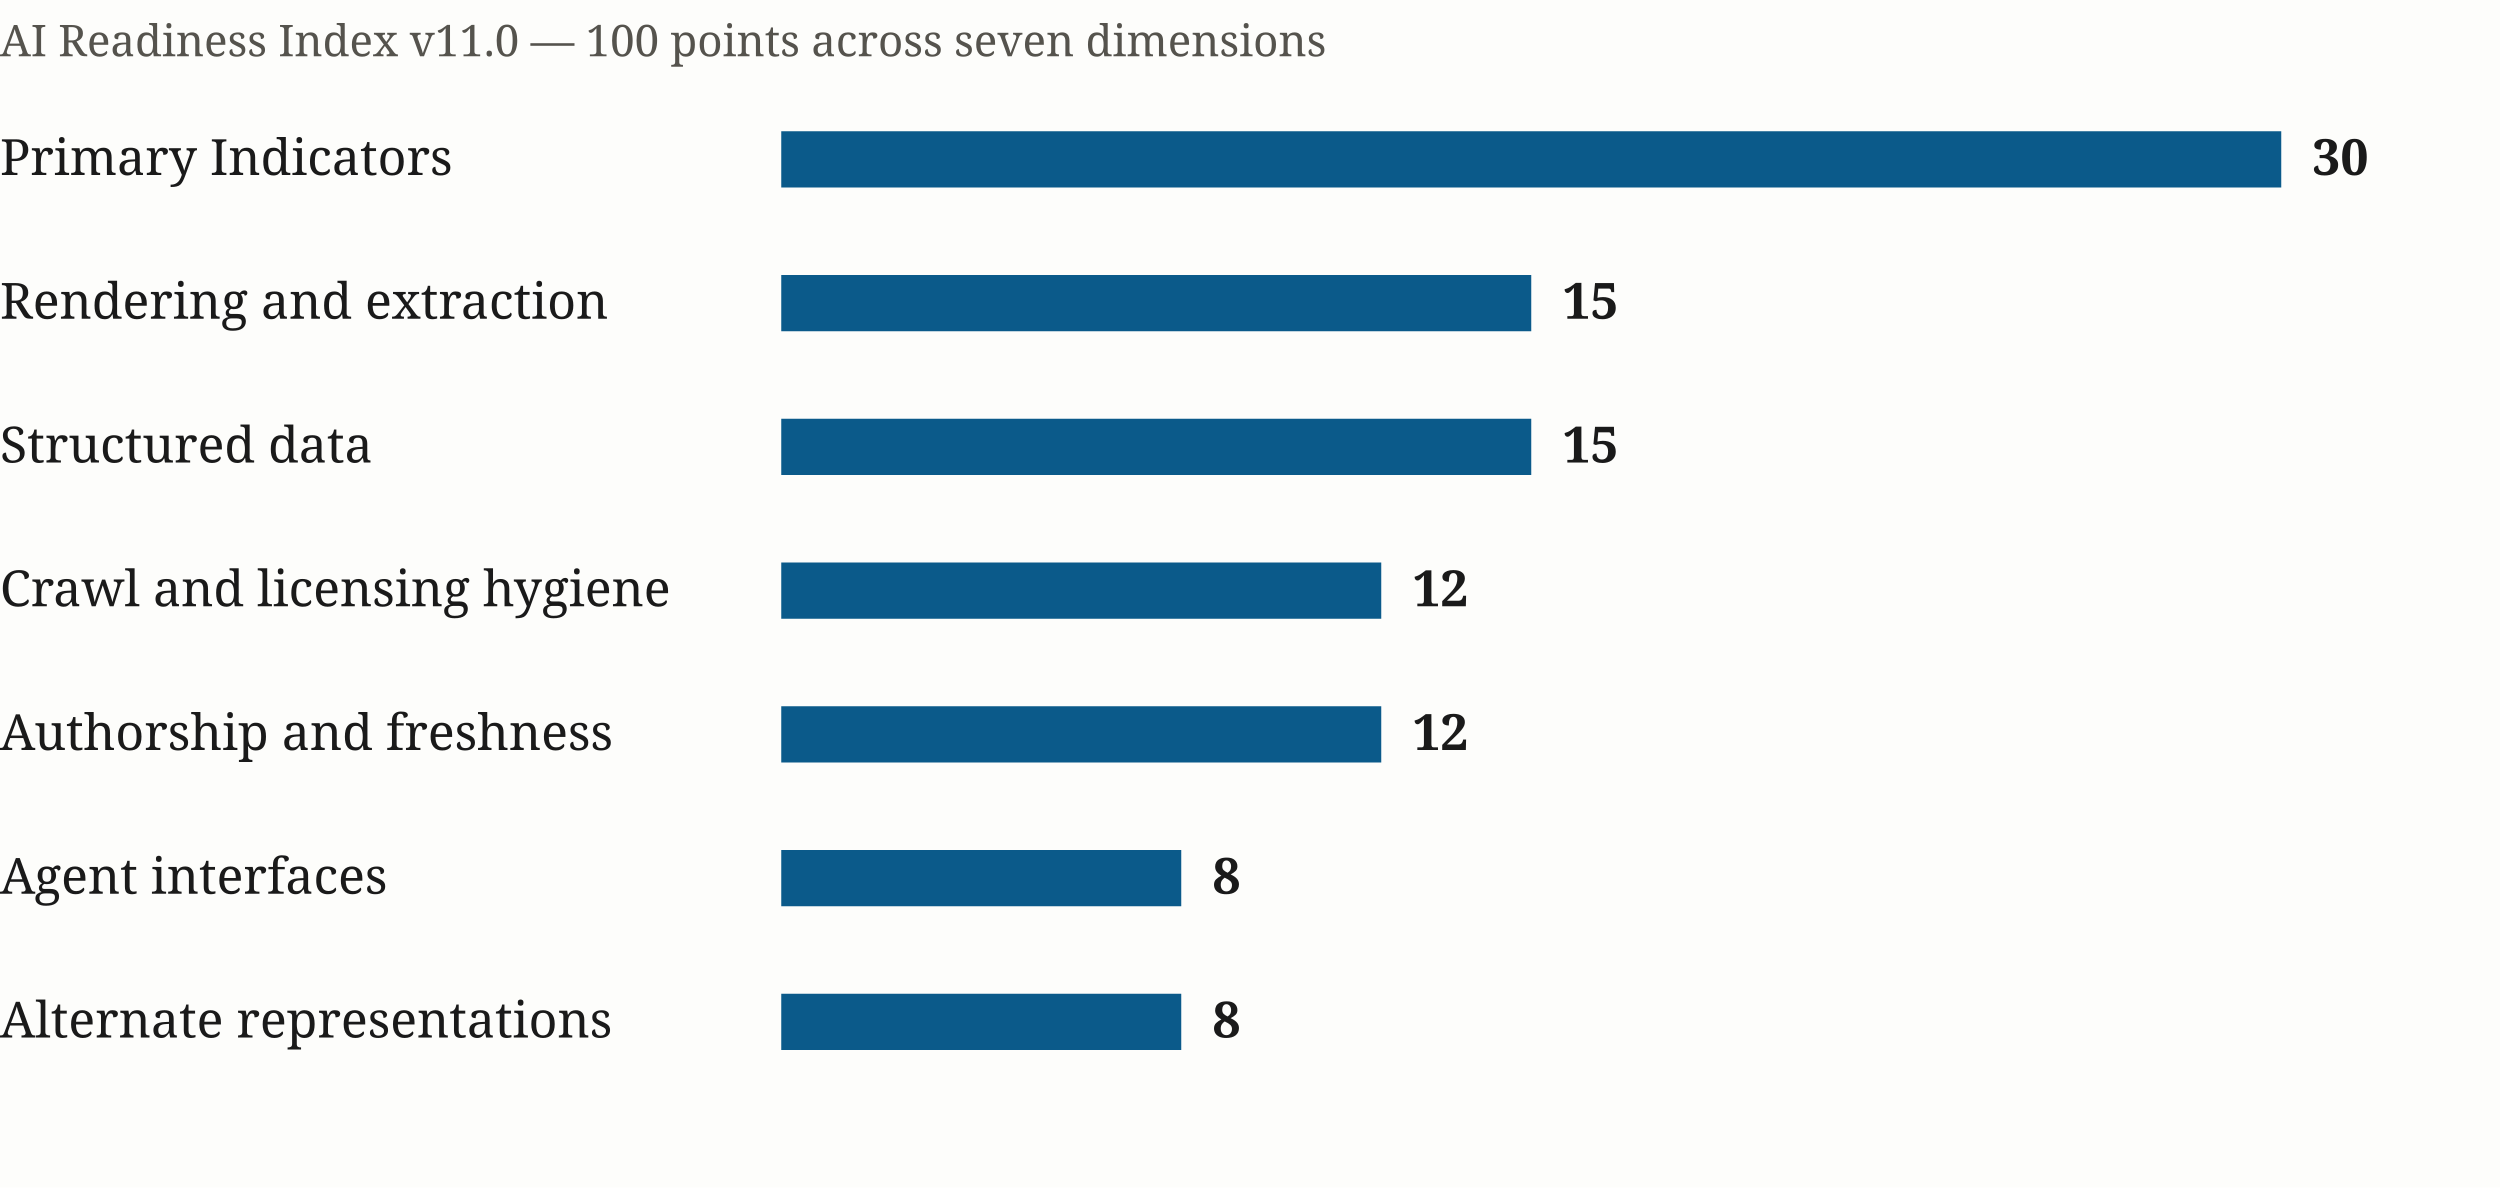
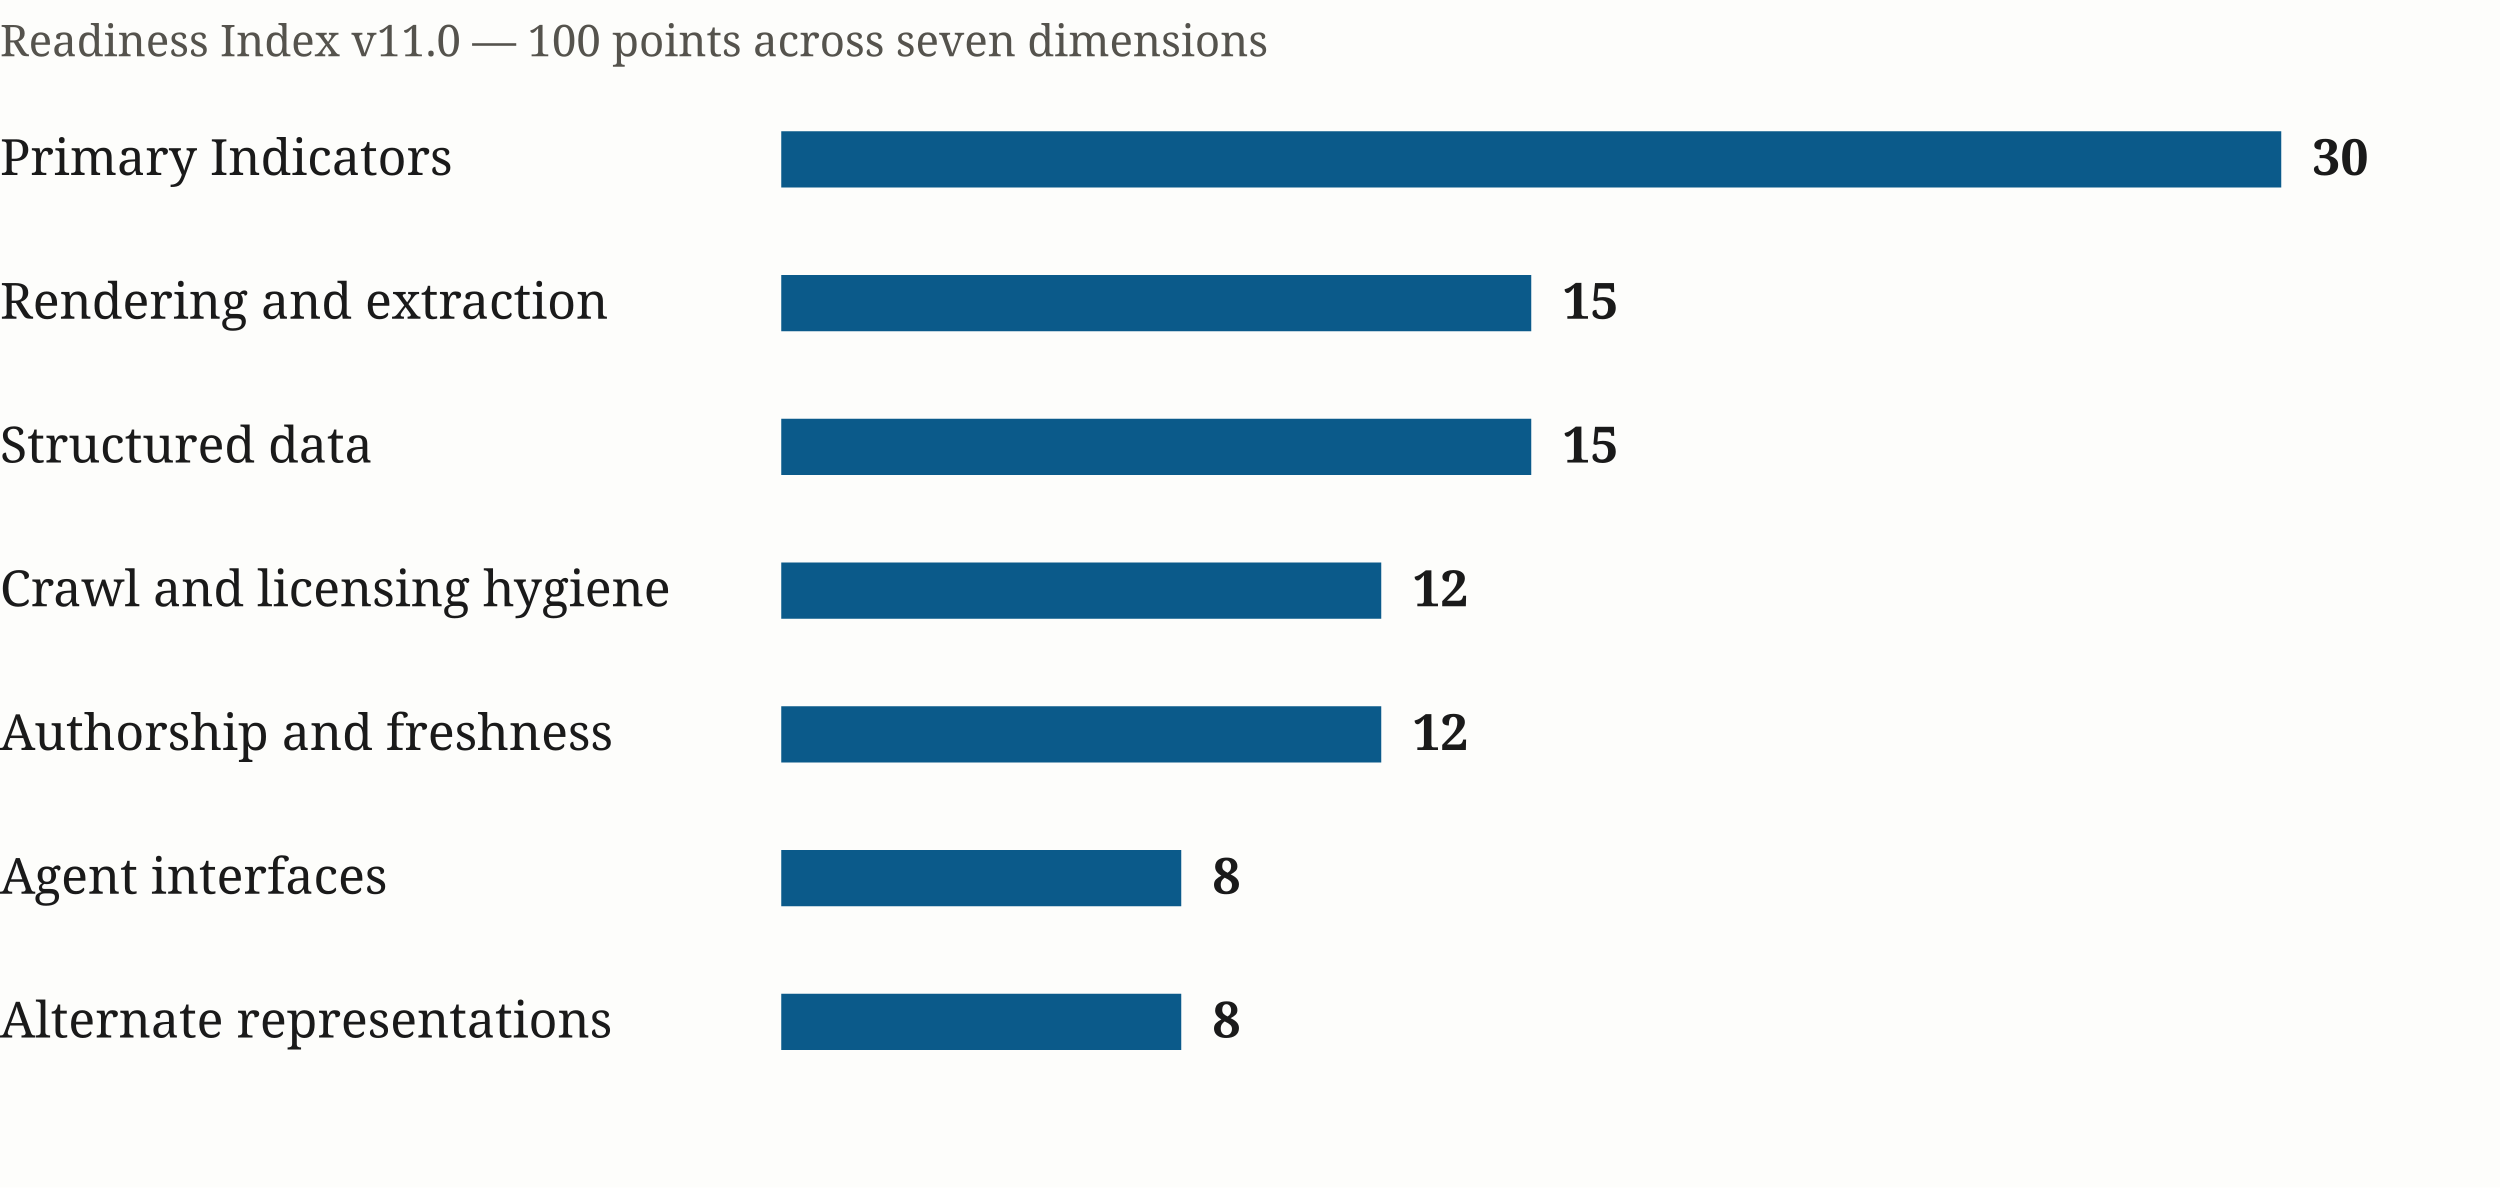
- <svg xmlns="http://www.w3.org/2000/svg" viewBox="0 0 800 380" width="800" height="380" role="img" aria-label="Bar chart of the seven dimensions of the AI Readiness Index version 11.0 and their point weights.">
+ <svg xmlns="http://www.w3.org/2000/svg" viewBox="0 0 800 380" width="800" height="380" role="img" aria-label="Bar chart of the seven dimensions of the Readiness Index version 11.0 and their point weights.">
  <style>
    :root { color-scheme: light dark; }
    .bg { fill: #fdfdfb; }
    .bar { fill: #0b5a8a; }
    .label, .value, .caption { font-family: Charter, Georgia, serif; fill: #1a1a1a; }
    .label { font-size: 16px; }
    .value { font-size: 16px; font-weight: bold; }
    .caption { font-size: 14px; fill: #55534d; }
    @media (prefers-color-scheme: dark) {
      .bg { fill: #16171a; }
      .bar { fill: #7fc4ee; }
      .label, .value { fill: #eceae4; }
      .caption { fill: #a2a09a; }
    }
  </style>
  <rect class="bg" width="800" height="380" />
-   <text class="caption" x="0" y="18">AI Readiness Index v11.0 — 100 points across seven dimensions</text>
+   <text class="caption" x="0" y="18">Readiness Index v11.0 — 100 points across seven dimensions</text>
  <g transform="translate(0,36)">
    <text class="label" x="0" y="20">Primary Indicators</text>
    <rect class="bar" x="250" y="6" width="480" height="18" />
    <text class="value" x="740" y="20">30</text>
  </g>
  <g transform="translate(0,82)">
    <text class="label" x="0" y="20">Rendering and extraction</text>
    <rect class="bar" x="250" y="6" width="240" height="18" />
    <text class="value" x="500" y="20">15</text>
  </g>
  <g transform="translate(0,128)">
    <text class="label" x="0" y="20">Structured data</text>
    <rect class="bar" x="250" y="6" width="240" height="18" />
    <text class="value" x="500" y="20">15</text>
  </g>
  <g transform="translate(0,174)">
    <text class="label" x="0" y="20">Crawl and licensing hygiene</text>
    <rect class="bar" x="250" y="6" width="192" height="18" />
    <text class="value" x="452" y="20">12</text>
  </g>
  <g transform="translate(0,220)">
    <text class="label" x="0" y="20">Authorship and freshness</text>
    <rect class="bar" x="250" y="6" width="192" height="18" />
    <text class="value" x="452" y="20">12</text>
  </g>
  <g transform="translate(0,266)">
    <text class="label" x="0" y="20">Agent interfaces</text>
    <rect class="bar" x="250" y="6" width="128" height="18" />
    <text class="value" x="388" y="20">8</text>
  </g>
  <g transform="translate(0,312)">
    <text class="label" x="0" y="20">Alternate representations</text>
    <rect class="bar" x="250" y="6" width="128" height="18" />
    <text class="value" x="388" y="20">8</text>
  </g>
</svg>
